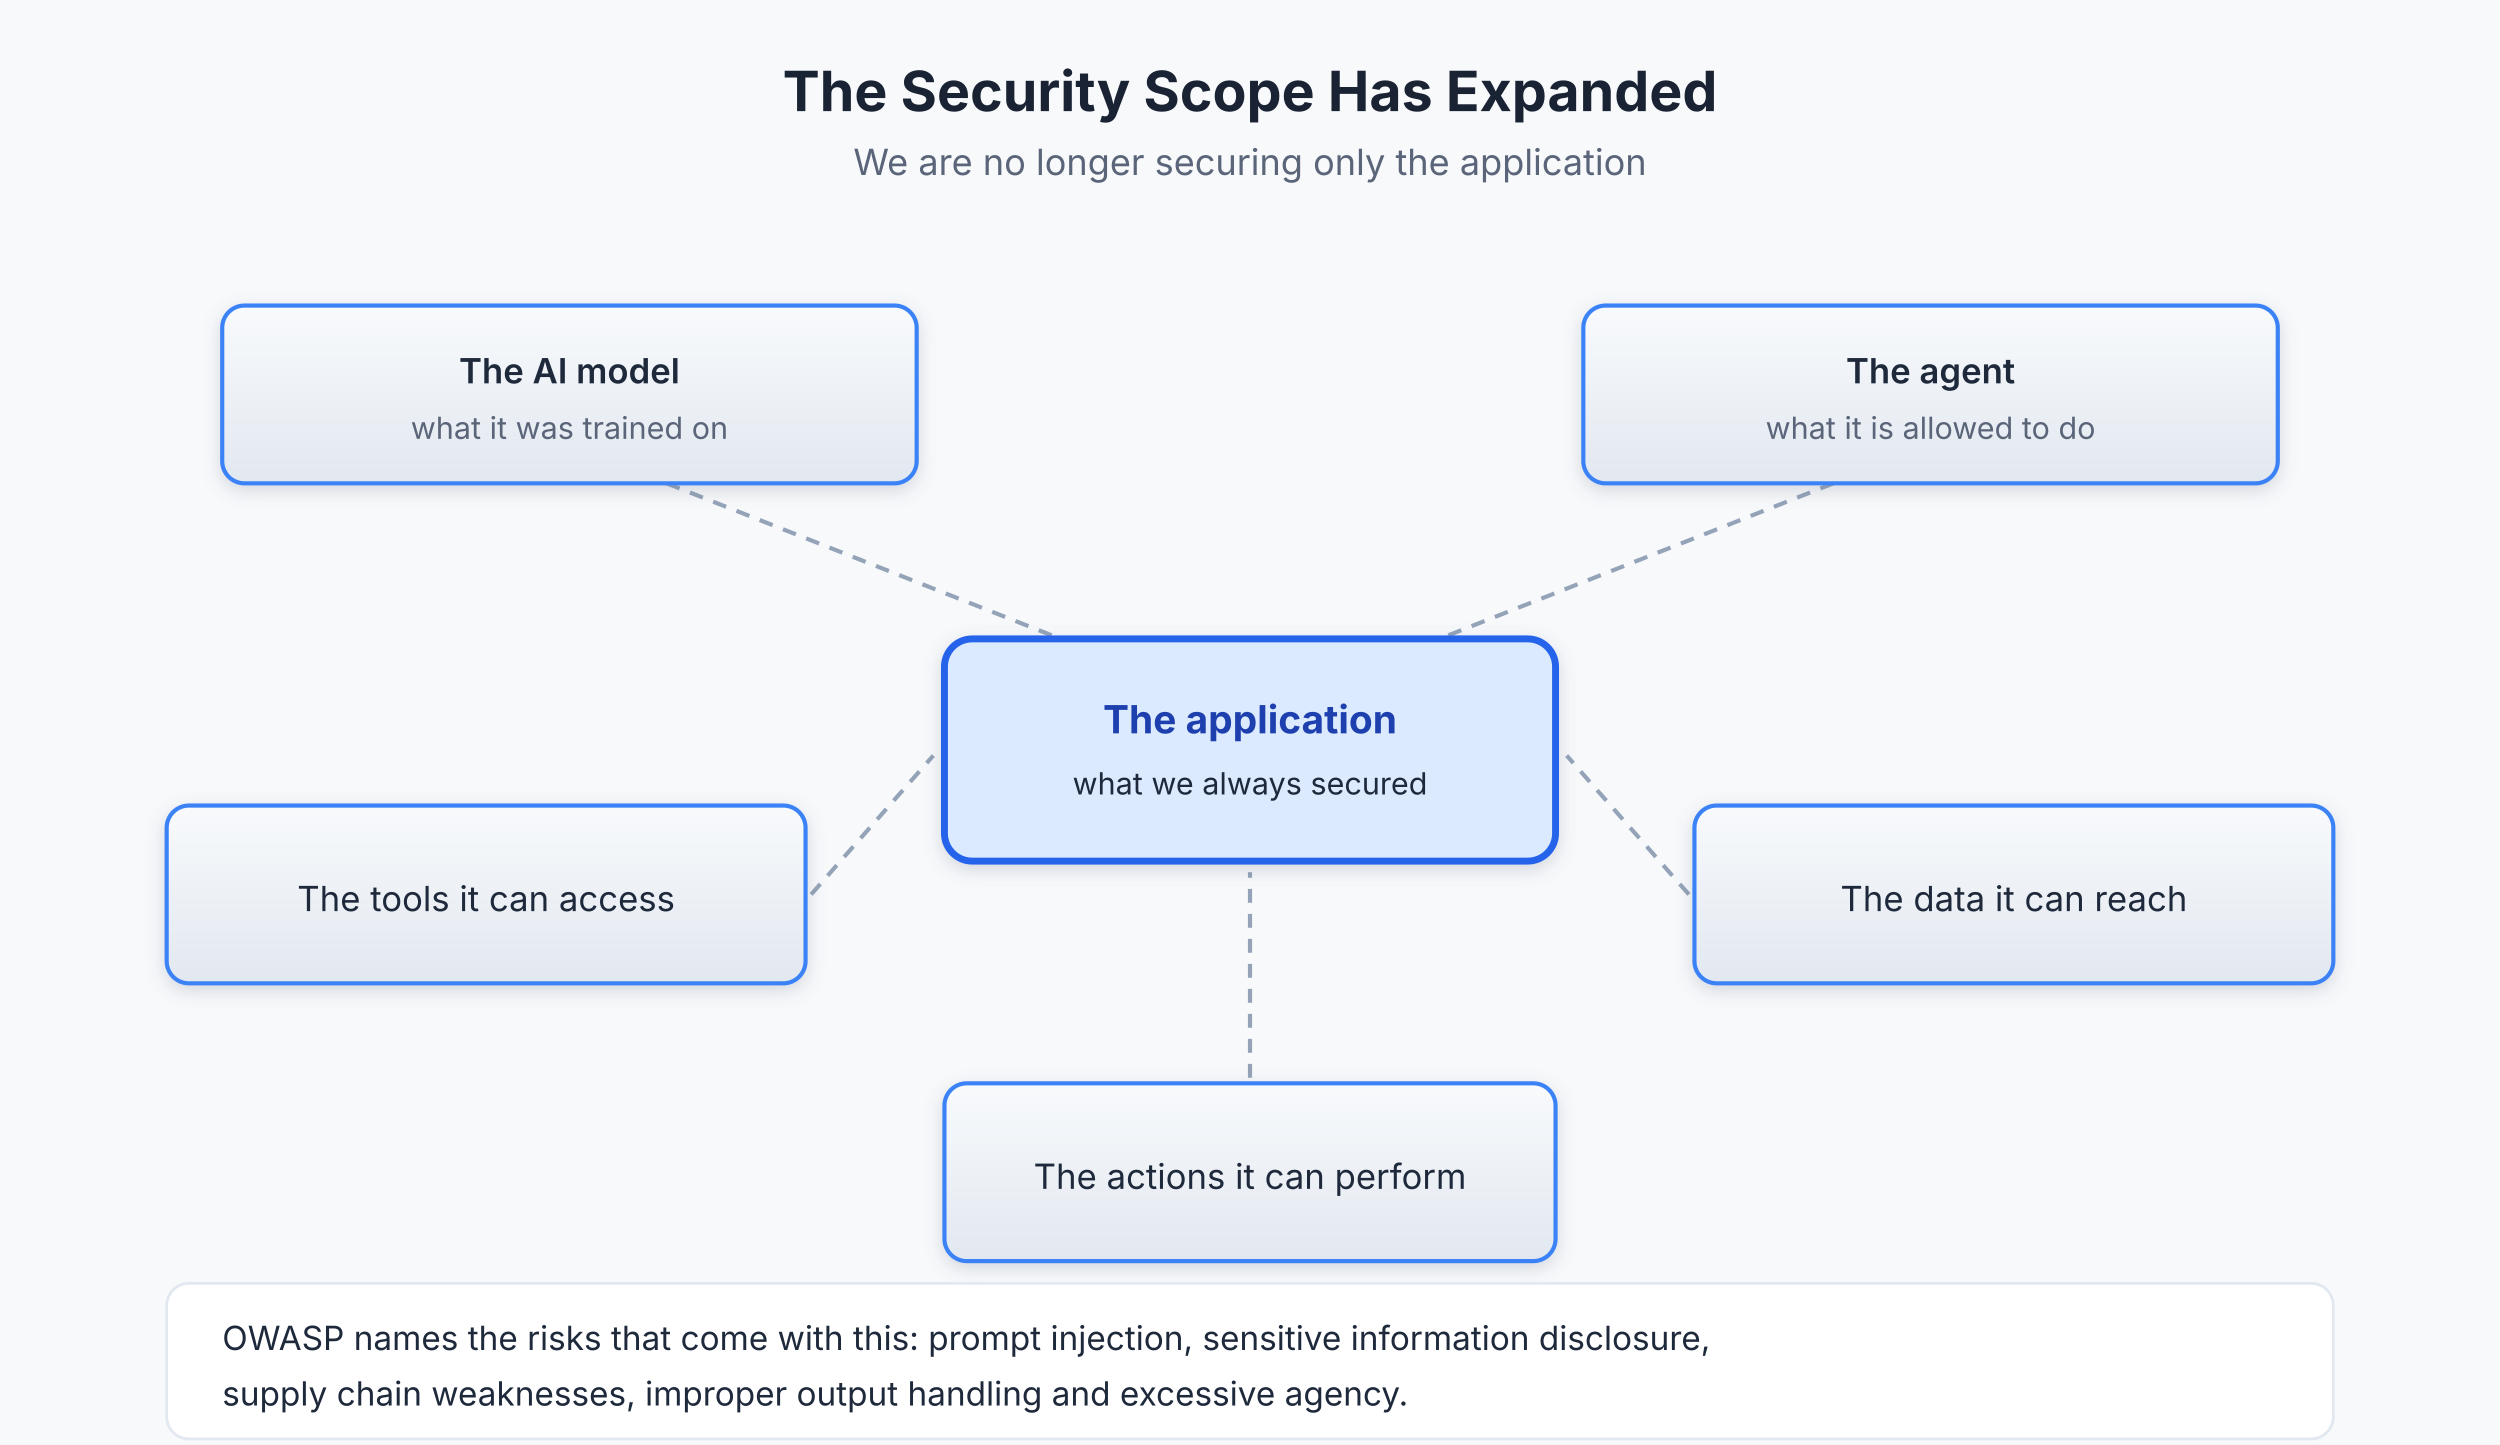
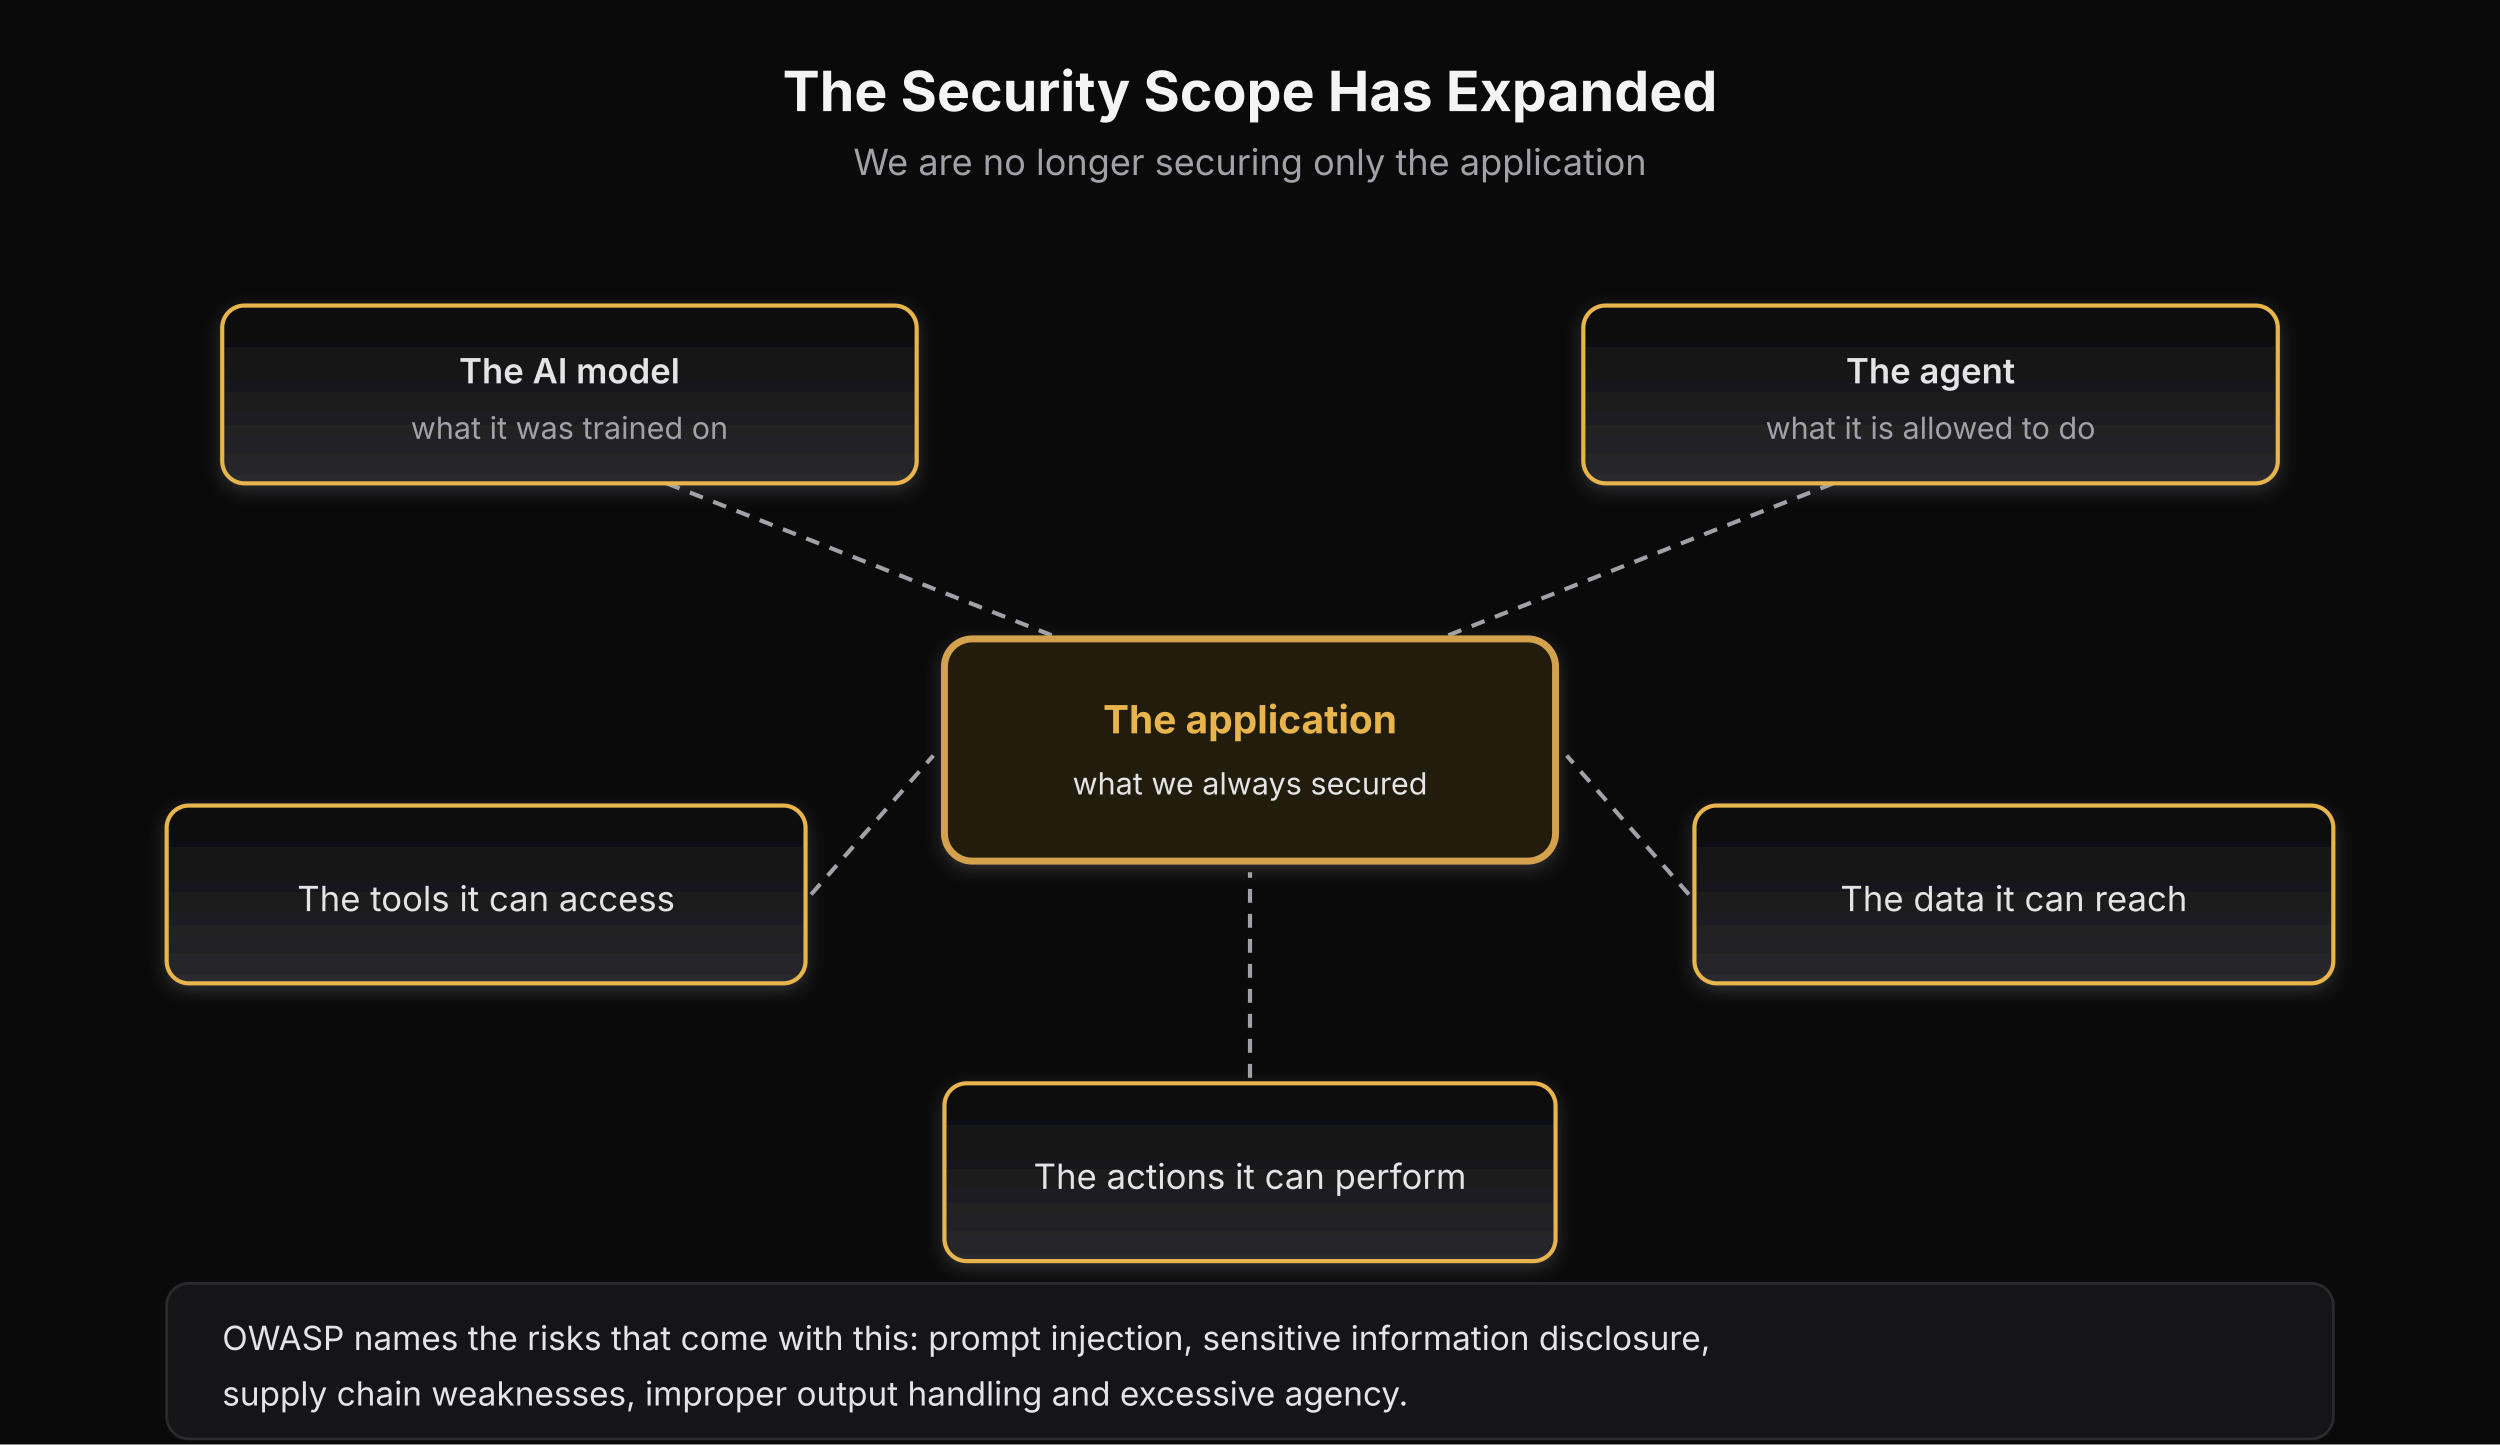
- <svg xmlns="http://www.w3.org/2000/svg" width="900" height="520" viewBox="0 0 900 520" font-family="Inter, system-ui, sans-serif">
+ <svg xmlns="http://www.w3.org/2000/svg" style="background:#0A0A0A" width="900" height="520" viewBox="0 0 900 520" font-family="Geist Variable, Space Grotesk, Inter, system-ui, sans-serif">
  <defs>
    <linearGradient id="boxGrad" x1="0%" y1="0%" x2="0%" y2="100%">
-       <stop offset="0%" style="stop-color:#f8fafc;stop-opacity:1" />
-       <stop offset="100%" style="stop-color:#e2e8f0;stop-opacity:1" />
+       <stop offset="0%" style="stop-color:#0A0A0A;stop-opacity:1" />
+       <stop offset="100%" style="stop-color:#2A2A2E;stop-opacity:1" />
    </linearGradient>
    <filter id="shadow" x="-20%" y="-20%" width="140%" height="140%">
-       <feDropShadow dx="0" dy="2" stdDeviation="3" flood-color="#64748b" flood-opacity="0.25" />
+       <feDropShadow dx="0" dy="2" stdDeviation="3" flood-color="#A1A1AA" flood-opacity="0.25" />
    </filter>
    <marker id="arrow" viewBox="0 0 10 10" refX="9" refY="5" markerWidth="7" markerHeight="7" orient="auto-start-reverse">
-       <path d="M0,0 L10,5 L0,10 z" fill="#41506B" />
+       <path d="M0,0 L10,5 L0,10 z" fill="#A1A1AA" />
    </marker>
  </defs>
-   <rect width="900" height="520" fill="#F8F9FB" />
-   <text x="450" y="40" text-anchor="middle" font-size="20" font-weight="700" fill="#1A2333">The Security Scope Has Expanded</text>
-   <text x="450" y="63" text-anchor="middle" font-size="13" fill="#5A6579">We are no longer securing only the application</text>
-   <line x1="240" y1="174" x2="392" y2="234" stroke="#94A3B8" stroke-width="1.5" stroke-dasharray="5 4" />
-   <line x1="660" y1="174" x2="508" y2="234" stroke="#94A3B8" stroke-width="1.5" stroke-dasharray="5 4" />
-   <line x1="292" y1="322" x2="336" y2="272" stroke="#94A3B8" stroke-width="1.5" stroke-dasharray="5 4" />
-   <line x1="608" y1="322" x2="564" y2="272" stroke="#94A3B8" stroke-width="1.5" stroke-dasharray="5 4" />
-   <line x1="450" y1="388" x2="450" y2="314" stroke="#94A3B8" stroke-width="1.5" stroke-dasharray="5 4" />
-   <rect x="80" y="110" width="250" height="64" rx="8" fill="url(#boxGrad)" stroke="#3B82F6" stroke-width="1.5" filter="url(#shadow)" />
-   <text x="205" y="138" text-anchor="middle" font-size="12.5" font-weight="600" fill="#1E293B">The AI model</text>
-   <text x="205" y="158" text-anchor="middle" font-size="11" fill="#5A6579">what it was trained on</text>
-   <rect x="570" y="110" width="250" height="64" rx="8" fill="url(#boxGrad)" stroke="#3B82F6" stroke-width="1.5" filter="url(#shadow)" />
-   <text x="695" y="138" text-anchor="middle" font-size="12.5" font-weight="600" fill="#1E293B">The agent</text>
-   <text x="695" y="158" text-anchor="middle" font-size="11" fill="#5A6579">what it is allowed to do</text>
-   <rect x="60" y="290" width="230" height="64" rx="8" fill="url(#boxGrad)" stroke="#3B82F6" stroke-width="1.5" filter="url(#shadow)" />
-   <text x="175" y="328" text-anchor="middle" font-size="12.5" fill="#1E293B">The tools it can access</text>
-   <rect x="610" y="290" width="230" height="64" rx="8" fill="url(#boxGrad)" stroke="#3B82F6" stroke-width="1.5" filter="url(#shadow)" />
-   <text x="725" y="328" text-anchor="middle" font-size="12.5" fill="#1E293B">The data it can reach</text>
-   <rect x="340" y="230" width="220" height="80" rx="10" fill="#DBEAFE" stroke="#2563EB" stroke-width="2.5" filter="url(#shadow)" />
-   <text x="450" y="264" text-anchor="middle" font-size="14" font-weight="700" fill="#1E40AF">The application</text>
-   <text x="450" y="286" text-anchor="middle" font-size="11" fill="#1E293B">what we always secured</text>
-   <rect x="340" y="390" width="220" height="64" rx="8" fill="url(#boxGrad)" stroke="#3B82F6" stroke-width="1.5" filter="url(#shadow)" />
-   <text x="450" y="428" text-anchor="middle" font-size="12.5" fill="#1E293B">The actions it can perform</text>
-   <rect x="60" y="462" width="780" height="56" rx="8" fill="#FFFFFF" stroke="#E2E8F0" stroke-width="1" />
-   <text x="80" y="486" font-size="12" fill="#1E293B">OWASP names the risks that come with this: prompt injection, sensitive information disclosure,</text>
-   <text x="80" y="506" font-size="12" fill="#1E293B">supply chain weaknesses, improper output handling and excessive agency.</text>
+   <rect width="900" height="520" fill="#0A0A0A" />
+   <text x="450" y="40" text-anchor="middle" font-size="20" font-weight="700" fill="#F4F4F5">The Security Scope Has Expanded</text>
+   <text x="450" y="63" text-anchor="middle" font-size="13" fill="#A1A1AA">We are no longer securing only the application</text>
+   <line x1="240" y1="174" x2="392" y2="234" stroke="#A1A1AA" stroke-width="1.5" stroke-dasharray="5 4" />
+   <line x1="660" y1="174" x2="508" y2="234" stroke="#A1A1AA" stroke-width="1.5" stroke-dasharray="5 4" />
+   <line x1="292" y1="322" x2="336" y2="272" stroke="#A1A1AA" stroke-width="1.5" stroke-dasharray="5 4" />
+   <line x1="608" y1="322" x2="564" y2="272" stroke="#A1A1AA" stroke-width="1.5" stroke-dasharray="5 4" />
+   <line x1="450" y1="388" x2="450" y2="314" stroke="#A1A1AA" stroke-width="1.5" stroke-dasharray="5 4" />
+   <rect x="80" y="110" width="250" height="64" rx="8" fill="url(#boxGrad)" stroke="#E8B54D" stroke-width="1.5" filter="url(#shadow)" />
+   <text x="205" y="138" text-anchor="middle" font-size="12.5" font-weight="600" fill="#E4E4E7">The AI model</text>
+   <text x="205" y="158" text-anchor="middle" font-size="11" fill="#A1A1AA">what it was trained on</text>
+   <rect x="570" y="110" width="250" height="64" rx="8" fill="url(#boxGrad)" stroke="#E8B54D" stroke-width="1.5" filter="url(#shadow)" />
+   <text x="695" y="138" text-anchor="middle" font-size="12.5" font-weight="600" fill="#E4E4E7">The agent</text>
+   <text x="695" y="158" text-anchor="middle" font-size="11" fill="#A1A1AA">what it is allowed to do</text>
+   <rect x="60" y="290" width="230" height="64" rx="8" fill="url(#boxGrad)" stroke="#E8B54D" stroke-width="1.5" filter="url(#shadow)" />
+   <text x="175" y="328" text-anchor="middle" font-size="12.5" fill="#E4E4E7">The tools it can access</text>
+   <rect x="610" y="290" width="230" height="64" rx="8" fill="url(#boxGrad)" stroke="#E8B54D" stroke-width="1.5" filter="url(#shadow)" />
+   <text x="725" y="328" text-anchor="middle" font-size="12.5" fill="#E4E4E7">The data it can reach</text>
+   <rect x="340" y="230" width="220" height="80" rx="10" fill="#241E10" stroke="#D4A24E" stroke-width="2.5" filter="url(#shadow)" />
+   <text x="450" y="264" text-anchor="middle" font-size="14" font-weight="700" fill="#E8B54D">The application</text>
+   <text x="450" y="286" text-anchor="middle" font-size="11" fill="#E4E4E7">what we always secured</text>
+   <rect x="340" y="390" width="220" height="64" rx="8" fill="url(#boxGrad)" stroke="#E8B54D" stroke-width="1.5" filter="url(#shadow)" />
+   <text x="450" y="428" text-anchor="middle" font-size="12.5" fill="#E4E4E7">The actions it can perform</text>
+   <rect x="60" y="462" width="780" height="56" rx="8" fill="#151517" stroke="#2A2A2E" stroke-width="1" />
+   <text x="80" y="486" font-size="12" fill="#E4E4E7">OWASP names the risks that come with this: prompt injection, sensitive information disclosure,</text>
+   <text x="80" y="506" font-size="12" fill="#E4E4E7">supply chain weaknesses, improper output handling and excessive agency.</text>
</svg>
